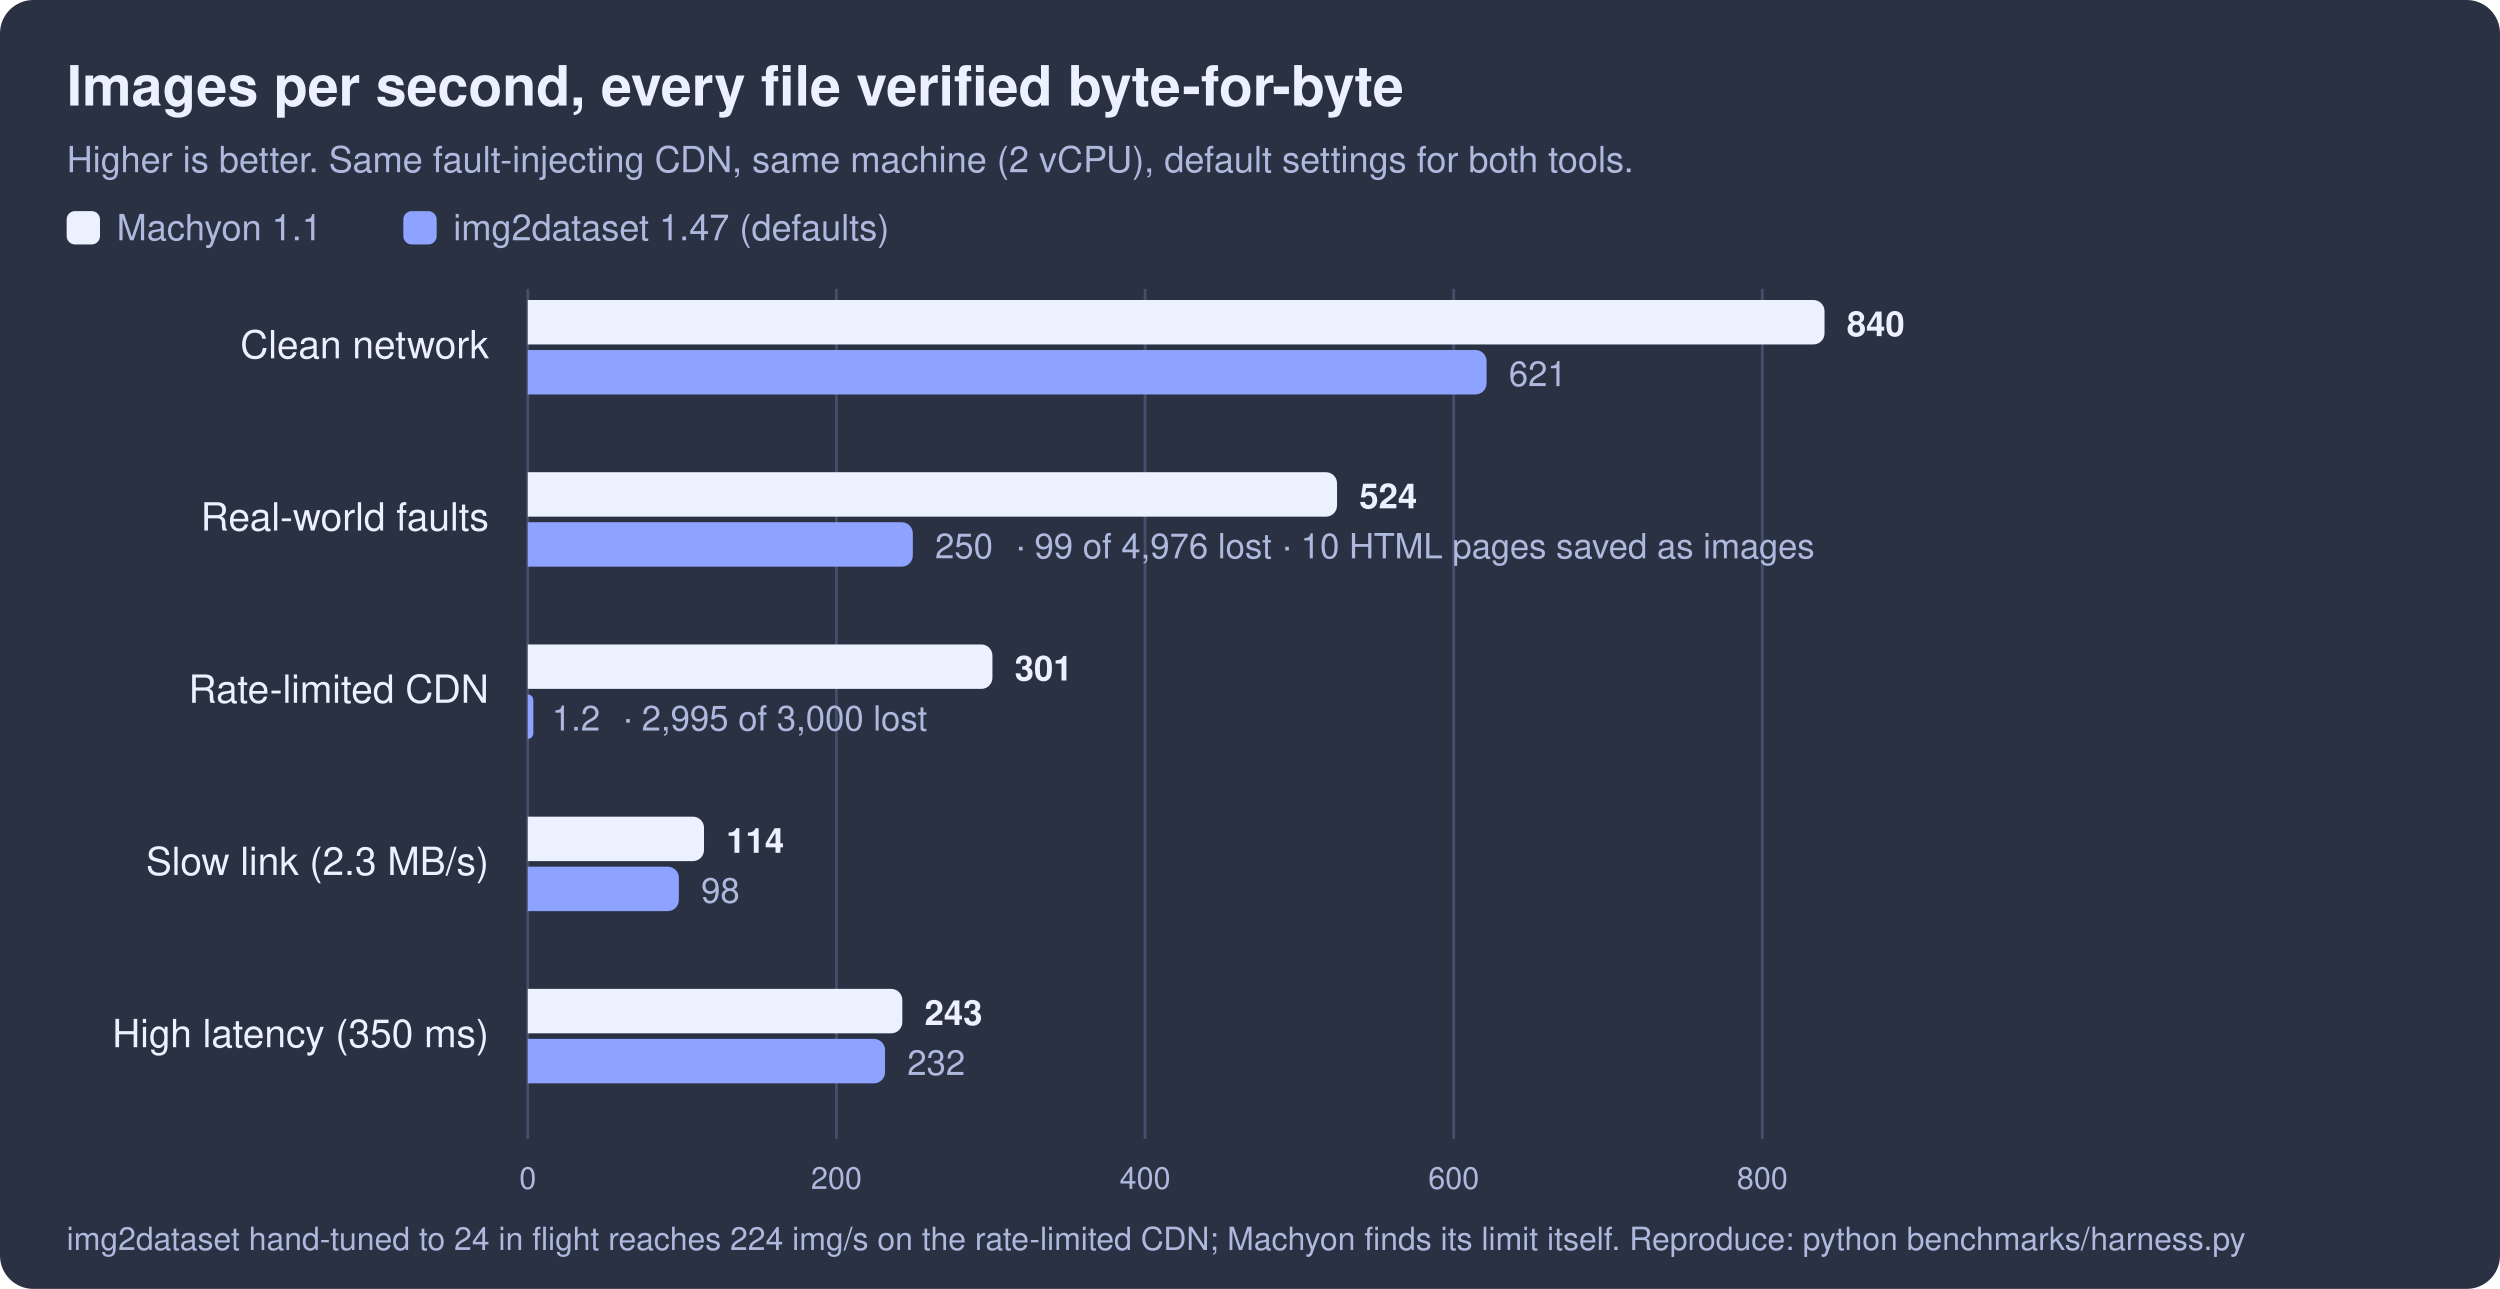
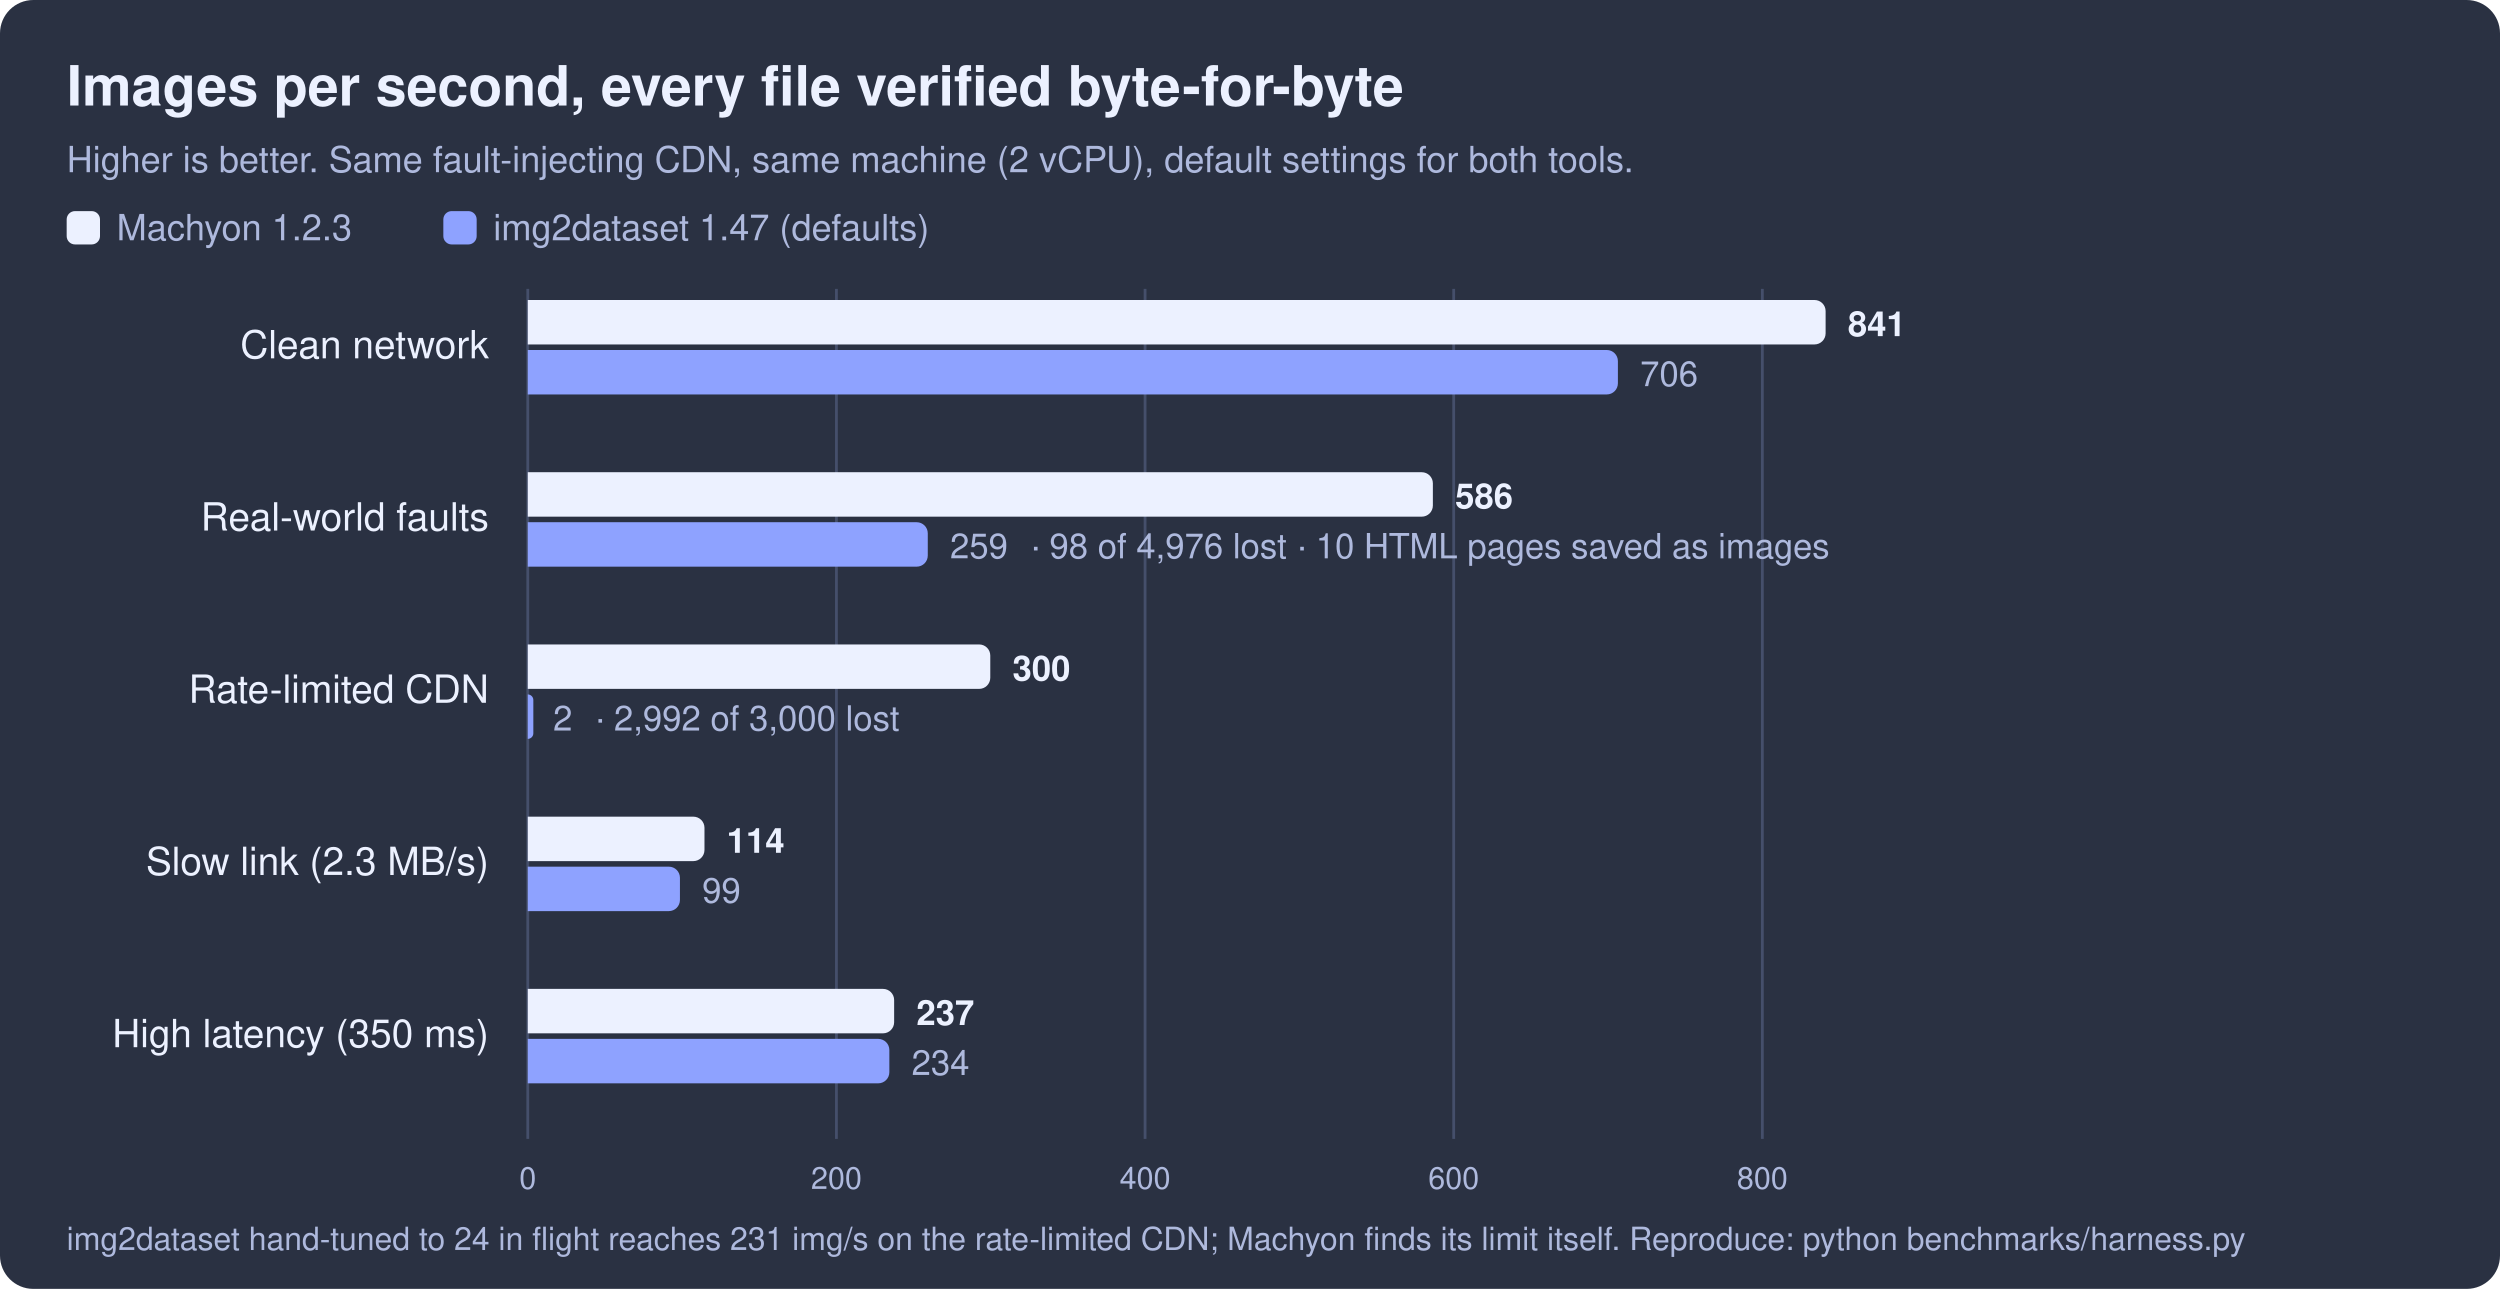
<svg xmlns="http://www.w3.org/2000/svg" viewBox="0 0 900 464" width="900" height="464" font-family="-apple-system,Segoe UI,Helvetica,Arial,sans-serif">
  <rect width="900" height="464" rx="12" fill="#2A3142" />
  <text x="24" y="38" font-size="20" font-weight="700" fill="#ECF1FF">Images per second, every file verified byte-for-byte</text>
  <text x="24" y="62" font-size="13" fill="#AEB9DD">Higher is better. Same fault-injecting CDN, same machine (2 vCPU), default settings for both tools.</text>
  <rect x="24" y="76" width="12" height="12" rx="3" fill="#ECF1FF" />
-   <text x="42" y="86.5" font-size="13" fill="#AEB9DD">Machyon 1.1</text>
-   <rect x="145.2" y="76" width="12" height="12" rx="3" fill="#8EA2FF" />
-   <text x="163.2" y="86.5" font-size="13" fill="#AEB9DD">img2dataset 1.47 (defaults)</text>
+   <text x="42" y="86.5" font-size="13" fill="#AEB9DD">Machyon 1.2.3</text>
+   <rect x="159.6" y="76" width="12" height="12" rx="3" fill="#8EA2FF" />
+   <text x="177.6" y="86.5" font-size="13" fill="#AEB9DD">img2dataset 1.47 (defaults)</text>
  <line x1="190.0" y1="104" x2="190.0" y2="410" stroke="#454F6B" stroke-width="1" />
  <text x="190.0" y="428" font-size="11" fill="#AEB9DD" text-anchor="middle">0</text>
  <line x1="301.111" y1="104" x2="301.111" y2="410" stroke="#454F6B" stroke-width="1" />
  <text x="301.111" y="428" font-size="11" fill="#AEB9DD" text-anchor="middle">200</text>
  <line x1="412.222" y1="104" x2="412.222" y2="410" stroke="#454F6B" stroke-width="1" />
  <text x="412.222" y="428" font-size="11" fill="#AEB9DD" text-anchor="middle">400</text>
  <line x1="523.333" y1="104" x2="523.333" y2="410" stroke="#454F6B" stroke-width="1" />
  <text x="523.333" y="428" font-size="11" fill="#AEB9DD" text-anchor="middle">600</text>
  <line x1="634.444" y1="104" x2="634.444" y2="410" stroke="#454F6B" stroke-width="1" />
  <text x="634.444" y="428" font-size="11" fill="#AEB9DD" text-anchor="middle">800</text>
  <text x="176" y="129" font-size="14" fill="#ECF1FF" text-anchor="end">Clean network</text>
  <g>
-     <path d="M190.0 108 H652.833 A4 4 0 0 1 656.833 112 V120 A4 4 0 0 1 652.833 124 H190.0 Z" fill="#ECF1FF" />
+     <path d="M190.0 108 H653.222 A4 4 0 0 1 657.222 112 V120 A4 4 0 0 1 653.222 124 H190.0 Z" fill="#ECF1FF" />
  </g>
-   <text x="664.833" y="121" font-size="12.5" font-weight="700" fill="#ECF1FF">840<tspan dx="8" fill="#AEB9DD" />
+   <text x="665.222" y="121" font-size="12.5" font-weight="700" fill="#ECF1FF">841<tspan dx="8" fill="#AEB9DD" />
  </text>
  <g>
-     <path d="M190.0 126 H531.167 A4 4 0 0 1 535.167 130 V138 A4 4 0 0 1 531.167 142 H190.0 Z" fill="#8EA2FF" />
+     <path d="M190.0 126 H578.444 A4 4 0 0 1 582.444 130 V138 A4 4 0 0 1 578.444 142 H190.0 Z" fill="#8EA2FF" />
  </g>
-   <text x="543.167" y="139" font-size="12.5" font-weight="400" fill="#AEB9DD">621<tspan dx="8" fill="#AEB9DD" />
+   <text x="590.444" y="139" font-size="12.5" font-weight="400" fill="#AEB9DD">706<tspan dx="8" fill="#AEB9DD" />
  </text>
  <text x="176" y="191" font-size="14" fill="#ECF1FF" text-anchor="end">Real-world faults</text>
  <g>
-     <path d="M190.0 170 H477.333 A4 4 0 0 1 481.333 174 V182 A4 4 0 0 1 477.333 186 H190.0 Z" fill="#ECF1FF" />
+     <path d="M190.0 170 H511.833 A4 4 0 0 1 515.833 174 V182 A4 4 0 0 1 511.833 186 H190.0 Z" fill="#ECF1FF" />
  </g>
-   <text x="489.333" y="183" font-size="12.5" font-weight="700" fill="#ECF1FF">524<tspan dx="8" fill="#AEB9DD" />
+   <text x="523.833" y="183" font-size="12.5" font-weight="700" fill="#ECF1FF">586<tspan dx="8" fill="#AEB9DD" />
  </text>
  <g>
-     <path d="M190.0 188 H324.611 A4 4 0 0 1 328.611 192 V200 A4 4 0 0 1 324.611 204 H190.0 Z" fill="#8EA2FF" />
+     <path d="M190.0 188 H330.0 A4 4 0 0 1 334.0 192 V200 A4 4 0 0 1 330.0 204 H190.0 Z" fill="#8EA2FF" />
  </g>
-   <text x="336.611" y="201" font-size="12.5" font-weight="400" fill="#AEB9DD">250<tspan dx="8" fill="#AEB9DD">· 99 of 4,976 lost · 10 HTML pages saved as images</tspan>
+   <text x="342.0" y="201" font-size="12.5" font-weight="400" fill="#AEB9DD">259<tspan dx="8" fill="#AEB9DD">· 98 of 4,976 lost · 10 HTML pages saved as images</tspan>
  </text>
  <text x="176" y="253" font-size="14" fill="#ECF1FF" text-anchor="end">Rate-limited CDN</text>
  <g>
-     <path d="M190.0 232 H353.278 A4 4 0 0 1 357.278 236 V244 A4 4 0 0 1 353.278 248 H190.0 Z" fill="#ECF1FF" />
+     <path d="M190.0 232 H352.5 A4 4 0 0 1 356.5 236 V244 A4 4 0 0 1 352.5 248 H190.0 Z" fill="#ECF1FF" />
  </g>
-   <text x="365.278" y="245" font-size="12.5" font-weight="700" fill="#ECF1FF">301<tspan dx="8" fill="#AEB9DD" />
+   <text x="364.5" y="245" font-size="12.5" font-weight="700" fill="#ECF1FF">300<tspan dx="8" fill="#AEB9DD" />
  </text>
  <g>
    <path d="M190.0 250 H190.0 A2 2 0 0 1 192.0 252 V264 A2 2 0 0 1 190.0 266 H190.0 Z" fill="#8EA2FF" />
  </g>
-   <text x="198.667" y="263" font-size="12.5" font-weight="400" fill="#AEB9DD">1.2<tspan dx="8" fill="#AEB9DD">· 2,995 of 3,000 lost</tspan>
+   <text x="199.111" y="263" font-size="12.5" font-weight="400" fill="#AEB9DD">2<tspan dx="8" fill="#AEB9DD">· 2,992 of 3,000 lost</tspan>
  </text>
  <text x="176" y="315" font-size="14" fill="#ECF1FF" text-anchor="end">Slow link (2.3 MB/s)</text>
  <g>
-     <path d="M190.0 294 H249.444 A4 4 0 0 1 253.444 298 V306 A4 4 0 0 1 249.444 310 H190.0 Z" fill="#ECF1FF" />
+     <path d="M190.0 294 H249.611 A4 4 0 0 1 253.611 298 V306 A4 4 0 0 1 249.611 310 H190.0 Z" fill="#ECF1FF" />
  </g>
-   <text x="261.444" y="307" font-size="12.5" font-weight="700" fill="#ECF1FF">114<tspan dx="8" fill="#AEB9DD" />
+   <text x="261.611" y="307" font-size="12.5" font-weight="700" fill="#ECF1FF">114<tspan dx="8" fill="#AEB9DD" />
  </text>
  <g>
-     <path d="M190.0 312 H240.389 A4 4 0 0 1 244.389 316 V324 A4 4 0 0 1 240.389 328 H190.0 Z" fill="#8EA2FF" />
+     <path d="M190.0 312 H240.778 A4 4 0 0 1 244.778 316 V324 A4 4 0 0 1 240.778 328 H190.0 Z" fill="#8EA2FF" />
  </g>
-   <text x="252.389" y="325" font-size="12.5" font-weight="400" fill="#AEB9DD">98<tspan dx="8" fill="#AEB9DD" />
+   <text x="252.778" y="325" font-size="12.5" font-weight="400" fill="#AEB9DD">99<tspan dx="8" fill="#AEB9DD" />
  </text>
  <text x="176" y="377" font-size="14" fill="#ECF1FF" text-anchor="end">High latency (350 ms)</text>
  <g>
-     <path d="M190.0 356 H320.833 A4 4 0 0 1 324.833 360 V368 A4 4 0 0 1 320.833 372 H190.0 Z" fill="#ECF1FF" />
+     <path d="M190.0 356 H317.889 A4 4 0 0 1 321.889 360 V368 A4 4 0 0 1 317.889 372 H190.0 Z" fill="#ECF1FF" />
  </g>
-   <text x="332.833" y="369" font-size="12.5" font-weight="700" fill="#ECF1FF">243<tspan dx="8" fill="#AEB9DD" />
+   <text x="329.889" y="369" font-size="12.5" font-weight="700" fill="#ECF1FF">237<tspan dx="8" fill="#AEB9DD" />
  </text>
  <g>
-     <path d="M190.0 374 H314.611 A4 4 0 0 1 318.611 378 V386 A4 4 0 0 1 314.611 390 H190.0 Z" fill="#8EA2FF" />
+     <path d="M190.0 374 H316.167 A4 4 0 0 1 320.167 378 V386 A4 4 0 0 1 316.167 390 H190.0 Z" fill="#8EA2FF" />
  </g>
-   <text x="326.611" y="387" font-size="12.5" font-weight="400" fill="#AEB9DD">232<tspan dx="8" fill="#AEB9DD" />
+   <text x="328.167" y="387" font-size="12.5" font-weight="400" fill="#AEB9DD">234<tspan dx="8" fill="#AEB9DD" />
  </text>
-   <text x="24" y="450" font-size="11.5" fill="#AEB9DD">img2dataset hand-tuned to 24 in flight reaches 224 img/s on the rate-limited CDN; Machyon finds its limit itself. Reproduce: python benchmarks/harness.py</text>
+   <text x="24" y="450" font-size="11.5" fill="#AEB9DD">img2dataset hand-tuned to 24 in flight reaches 231 img/s on the rate-limited CDN; Machyon finds its limit itself. Reproduce: python benchmarks/harness.py</text>
</svg>
